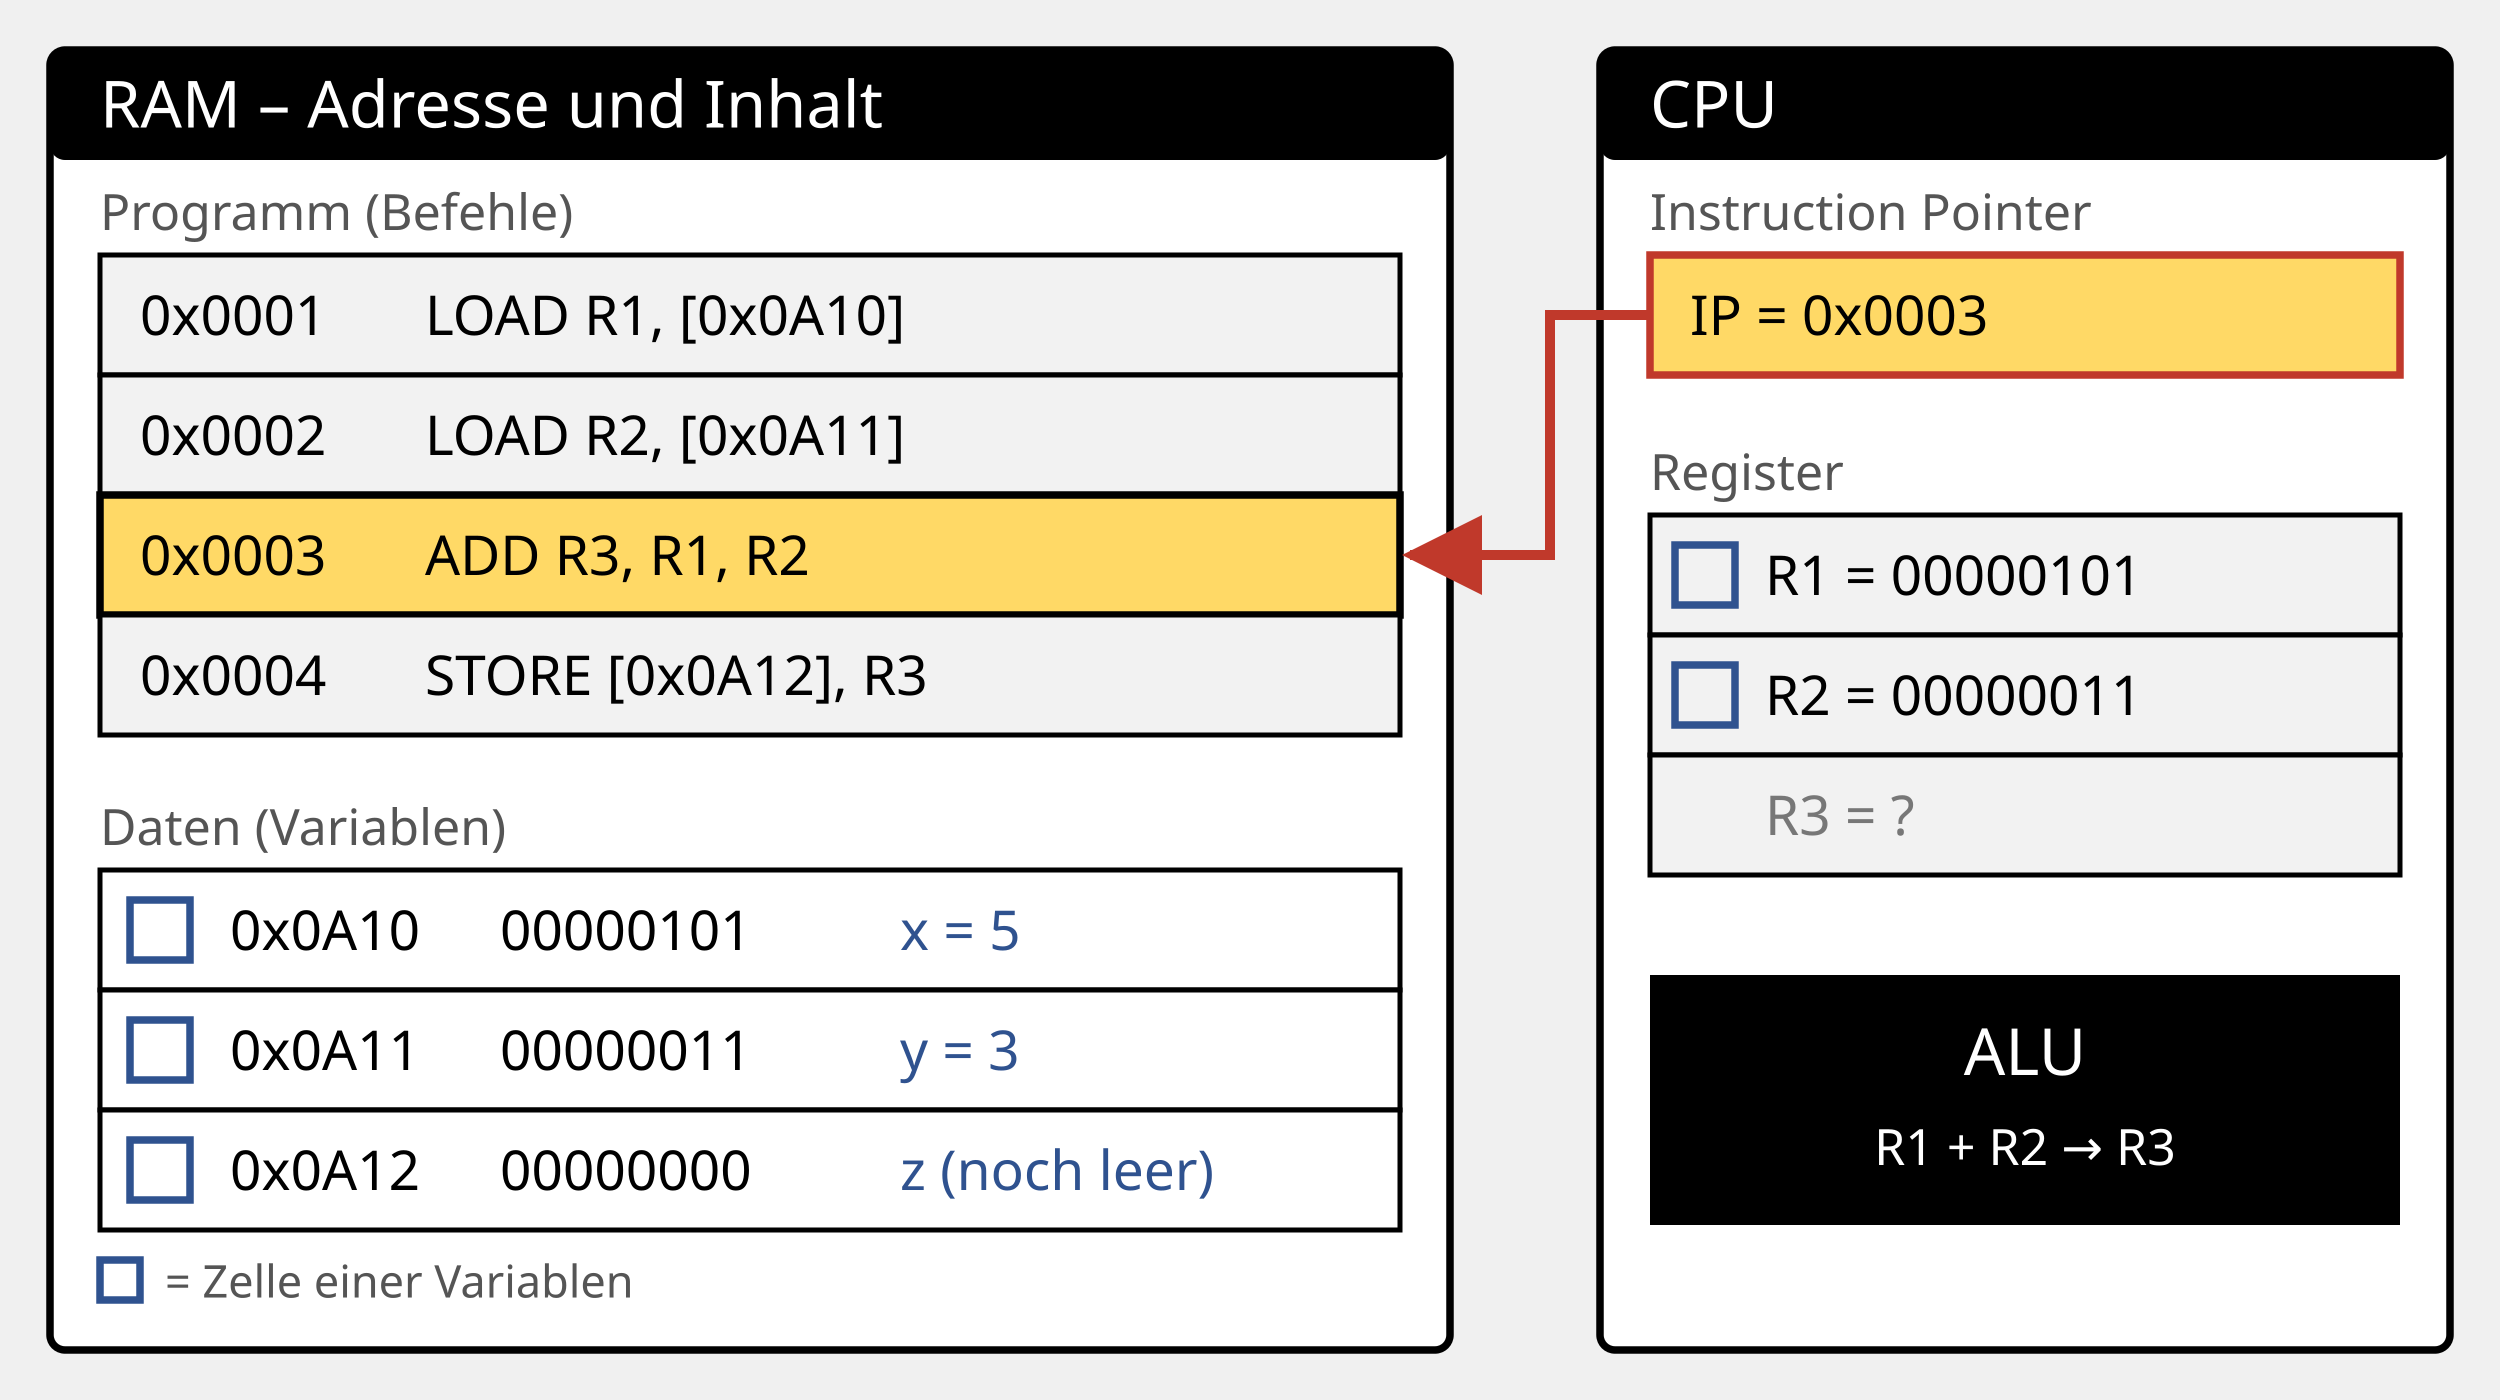
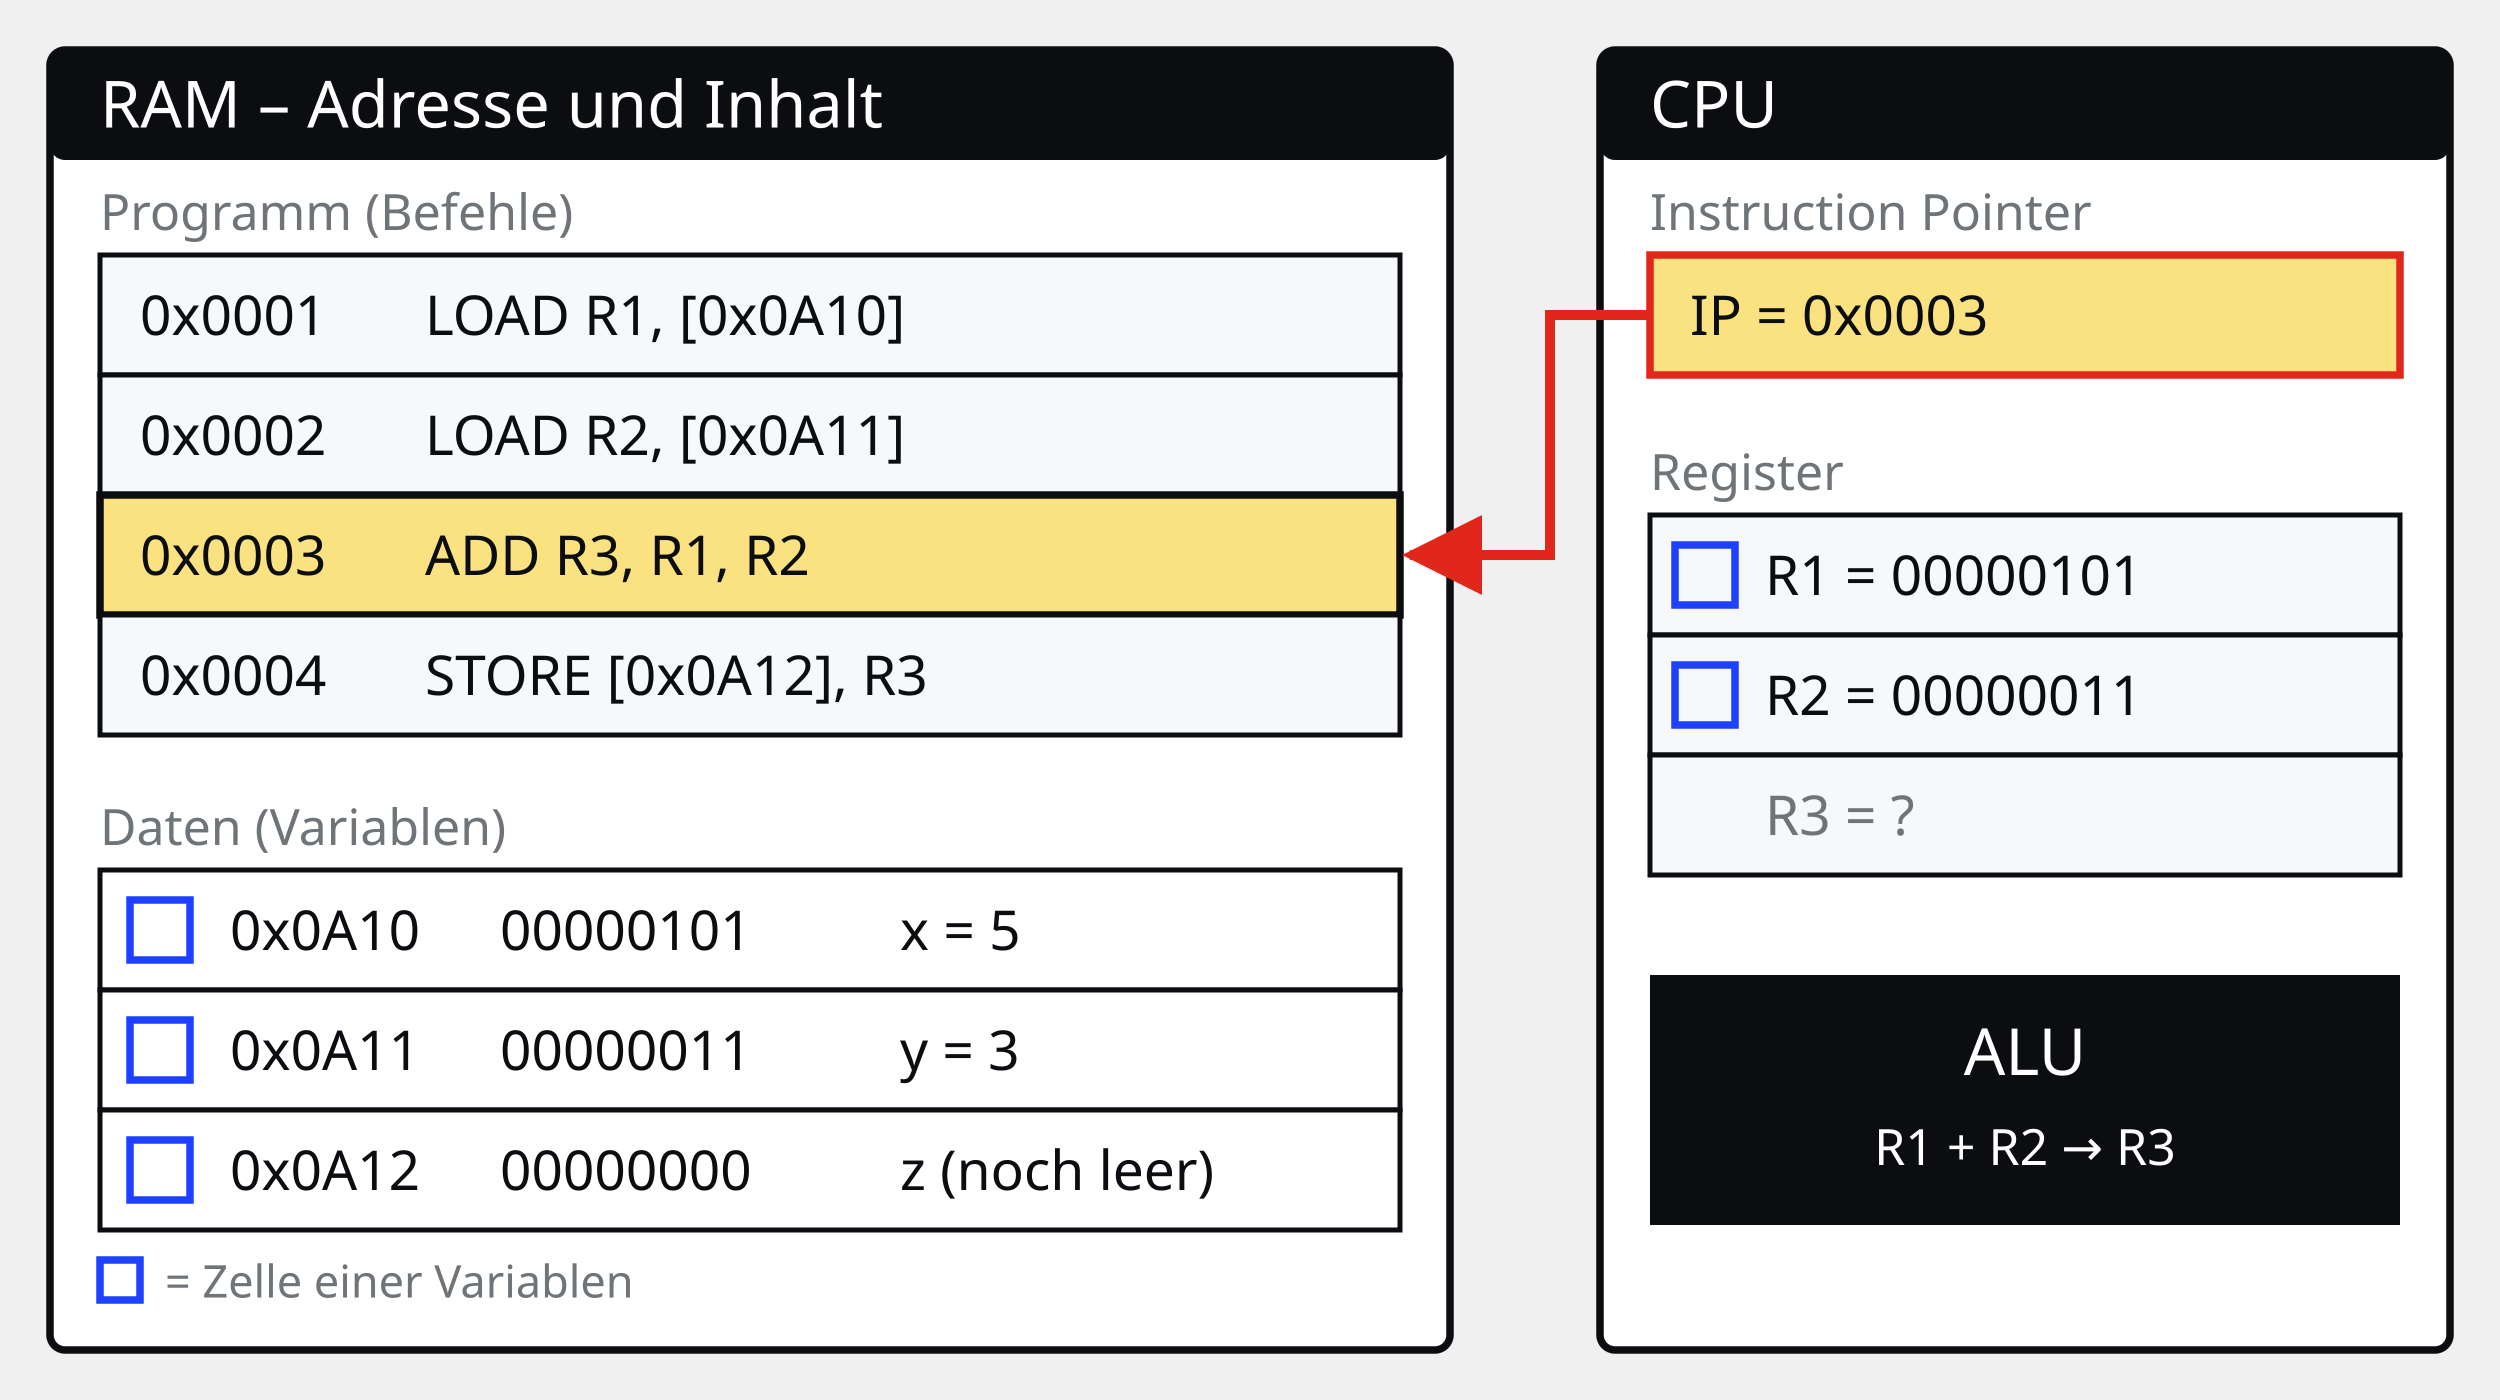
- <svg xmlns="http://www.w3.org/2000/svg" width="1000" height="560" viewBox="0 0 1000 560" font-family="DIN Pro Regular,DIN Pro Regular_MSFontService,sans-serif" style="font-variant-ligatures:none;font-feature-settings:'liga' 0,'clig' 0">
+ <svg xmlns="http://www.w3.org/2000/svg" width="100%" height="auto" viewBox="0 0 1000 560" font-family="DIN Pro Regular,DIN Pro Regular_MSFontService,sans-serif" style="font-variant-ligatures:none;font-feature-settings:'liga' 0,'clig' 0">
  <defs>
    <marker id="arr" viewBox="0 0 10 10" refX="9" refY="5" markerWidth="8" markerHeight="8" orient="auto-start-reverse">
-       <path d="M0,0 L10,5 L0,10 z" fill="#C0392B" />
+       <path d="M0,0 L10,5 L0,10 z" fill="var(--signal-red, #E1261C)" />
    </marker>
  </defs>
-   <style>text{font-variant-ligatures:none;font-feature-settings:'liga' 0,'clig' 0}</style>
-   <rect x="20" y="20" width="560" height="520" rx="6" fill="#FFFFFF" stroke="#000000" stroke-width="3" />
-   <rect x="20" y="20" width="560" height="44" rx="6" fill="#000000" />
-   <text x="40" y="51" font-size="26" fill="#FFFFFF" font-variant-ligatures="none">RAM – Adresse und Inhalt</text>
-   <text x="40" y="92" font-size="20" fill="#555555" font-variant-ligatures="none">Programm (Befehle)</text>
+   <style>svg{display:block;width:100%;height:auto}text{font-variant-ligatures:none;font-feature-settings:'liga' 0,'clig' 0}</style>
+   <rect x="20" y="20" width="560" height="520" rx="6" fill="var(--bone, #FFFFFF)" stroke="var(--ink, #0B0D10)" stroke-width="3" />
+   <rect x="20" y="20" width="560" height="44" rx="6" fill="var(--ink, #0B0D10)" />
+   <text x="40" y="51" font-size="26" fill="var(--bone, #FFFFFF)" font-variant-ligatures="none">RAM – Adresse und Inhalt</text>
+   <text x="40" y="92" font-size="20" fill="var(--concrete, #6F7479)" font-variant-ligatures="none">Programm (Befehle)</text>
  <g font-size="22" font-variant-ligatures="none">
-     <rect x="40" y="102" width="520" height="48" fill="#F2F2F2" stroke="#000000" stroke-width="2" />
-     <text x="56" y="134" fill="#000000">0x0001</text>
-     <text x="170" y="134" fill="#000000">LOAD  R1, [0x0A10]</text>
-     <rect x="40" y="150" width="520" height="48" fill="#F2F2F2" stroke="#000000" stroke-width="2" />
-     <text x="56" y="182" fill="#000000">0x0002</text>
-     <text x="170" y="182" fill="#000000">LOAD  R2, [0x0A11]</text>
-     <rect x="40" y="198" width="520" height="48" fill="#FFD966" stroke="#000000" stroke-width="3" />
-     <text x="56" y="230" fill="#000000">0x0003</text>
-     <text x="170" y="230" fill="#000000">ADD   R3, R1, R2</text>
-     <rect x="40" y="246" width="520" height="48" fill="#F2F2F2" stroke="#000000" stroke-width="2" />
-     <text x="56" y="278" fill="#000000">0x0004</text>
-     <text x="170" y="278" fill="#000000">STORE [0x0A12], R3</text>
+     <rect x="40" y="102" width="520" height="48" fill="var(--paper, #F7F8F9)" stroke="var(--ink, #0B0D10)" stroke-width="2" />
+     <text x="56" y="134" fill="var(--ink, #0B0D10)">0x0001</text>
+     <text x="170" y="134" fill="var(--ink, #0B0D10)">LOAD  R1, [0x0A10]</text>
+     <rect x="40" y="150" width="520" height="48" fill="var(--paper, #F7F8F9)" stroke="var(--ink, #0B0D10)" stroke-width="2" />
+     <text x="56" y="182" fill="var(--ink, #0B0D10)">0x0002</text>
+     <text x="170" y="182" fill="var(--ink, #0B0D10)">LOAD  R2, [0x0A11]</text>
+     <rect x="40" y="198" width="520" height="48" fill="var(--signal-yellow-50, #FAE280)" stroke="var(--ink, #0B0D10)" stroke-width="3" />
+     <text x="56" y="230" fill="var(--ink, #0B0D10)">0x0003</text>
+     <text x="170" y="230" fill="var(--ink, #0B0D10)">ADD   R3, R1, R2</text>
+     <rect x="40" y="246" width="520" height="48" fill="var(--paper, #F7F8F9)" stroke="var(--ink, #0B0D10)" stroke-width="2" />
+     <text x="56" y="278" fill="var(--ink, #0B0D10)">0x0004</text>
+     <text x="170" y="278" fill="var(--ink, #0B0D10)">STORE [0x0A12], R3</text>
  </g>
-   <text x="40" y="338" font-size="20" fill="#555555" font-variant-ligatures="none">Daten (Variablen)</text>
+   <text x="40" y="338" font-size="20" fill="var(--concrete, #6F7479)" font-variant-ligatures="none">Daten (Variablen)</text>
  <g font-size="22" font-variant-ligatures="none">
-     <rect x="40" y="348" width="520" height="48" fill="#FFFFFF" stroke="#000000" stroke-width="2" />
-     <rect x="52" y="360" width="24" height="24" fill="none" stroke="#2F528F" stroke-width="3" />
-     <text x="92" y="380" fill="#000000">0x0A10</text>
-     <text x="200" y="380" fill="#000000">00000101</text>
-     <text x="360" y="380" fill="#2F528F">x = 5</text>
-     <rect x="40" y="396" width="520" height="48" fill="#FFFFFF" stroke="#000000" stroke-width="2" />
-     <rect x="52" y="408" width="24" height="24" fill="none" stroke="#2F528F" stroke-width="3" />
-     <text x="92" y="428" fill="#000000">0x0A11</text>
-     <text x="200" y="428" fill="#000000">00000011</text>
-     <text x="360" y="428" fill="#2F528F">y = 3</text>
-     <rect x="40" y="444" width="520" height="48" fill="#FFFFFF" stroke="#000000" stroke-width="2" />
-     <rect x="52" y="456" width="24" height="24" fill="none" stroke="#2F528F" stroke-width="3" />
-     <text x="92" y="476" fill="#000000">0x0A12</text>
-     <text x="200" y="476" fill="#000000">00000000</text>
-     <text x="360" y="476" fill="#2F528F">z (noch leer)</text>
+     <rect x="40" y="348" width="520" height="48" fill="var(--bone, #FFFFFF)" stroke="var(--ink, #0B0D10)" stroke-width="2" />
+     <rect x="52" y="360" width="24" height="24" fill="none" stroke="var(--signal-blue, #1E40FF)" stroke-width="3" />
+     <text x="92" y="380" fill="var(--ink, #0B0D10)">0x0A10</text>
+     <text x="200" y="380" fill="var(--ink, #0B0D10)">00000101</text>
+     <text x="360" y="380" fill="var(--ink, #0B0D10)">x = 5</text>
+     <rect x="40" y="396" width="520" height="48" fill="var(--bone, #FFFFFF)" stroke="var(--ink, #0B0D10)" stroke-width="2" />
+     <rect x="52" y="408" width="24" height="24" fill="none" stroke="var(--signal-blue, #1E40FF)" stroke-width="3" />
+     <text x="92" y="428" fill="var(--ink, #0B0D10)">0x0A11</text>
+     <text x="200" y="428" fill="var(--ink, #0B0D10)">00000011</text>
+     <text x="360" y="428" fill="var(--ink, #0B0D10)">y = 3</text>
+     <rect x="40" y="444" width="520" height="48" fill="var(--bone, #FFFFFF)" stroke="var(--ink, #0B0D10)" stroke-width="2" />
+     <rect x="52" y="456" width="24" height="24" fill="none" stroke="var(--signal-blue, #1E40FF)" stroke-width="3" />
+     <text x="92" y="476" fill="var(--ink, #0B0D10)">0x0A12</text>
+     <text x="200" y="476" fill="var(--ink, #0B0D10)">00000000</text>
+     <text x="360" y="476" fill="var(--ink, #0B0D10)">z (noch leer)</text>
  </g>
-   <rect x="40" y="504" width="16" height="16" fill="none" stroke="#2F528F" stroke-width="3" />
-   <text x="66" y="519" font-size="18" fill="#555555" font-variant-ligatures="none">= Zelle einer Variablen</text>
-   <rect x="640" y="20" width="340" height="520" rx="6" fill="#FFFFFF" stroke="#000000" stroke-width="3" />
-   <rect x="640" y="20" width="340" height="44" rx="6" fill="#000000" />
-   <text x="660" y="51" font-size="26" fill="#FFFFFF" font-variant-ligatures="none">CPU</text>
-   <text x="660" y="92" font-size="20" fill="#555555" font-variant-ligatures="none">Instruction Pointer</text>
-   <rect x="660" y="102" width="300" height="48" fill="#FFD966" stroke="#C0392B" stroke-width="3" />
-   <text x="676" y="134" font-size="22" fill="#000000" font-variant-ligatures="none">IP = 0x0003</text>
-   <text x="660" y="196" font-size="20" fill="#555555" font-variant-ligatures="none">Register</text>
+   <rect x="40" y="504" width="16" height="16" fill="none" stroke="var(--signal-blue, #1E40FF)" stroke-width="3" />
+   <text x="66" y="519" font-size="18" fill="var(--concrete, #6F7479)" font-variant-ligatures="none">= Zelle einer Variablen</text>
+   <rect x="640" y="20" width="340" height="520" rx="6" fill="var(--bone, #FFFFFF)" stroke="var(--ink, #0B0D10)" stroke-width="3" />
+   <rect x="640" y="20" width="340" height="44" rx="6" fill="var(--ink, #0B0D10)" />
+   <text x="660" y="51" font-size="26" fill="var(--bone, #FFFFFF)" font-variant-ligatures="none">CPU</text>
+   <text x="660" y="92" font-size="20" fill="var(--concrete, #6F7479)" font-variant-ligatures="none">Instruction Pointer</text>
+   <rect x="660" y="102" width="300" height="48" fill="var(--signal-yellow-50, #FAE280)" stroke="var(--signal-red, #E1261C)" stroke-width="3" />
+   <text x="676" y="134" font-size="22" fill="var(--ink, #0B0D10)" font-variant-ligatures="none">IP = 0x0003</text>
+   <text x="660" y="196" font-size="20" fill="var(--concrete, #6F7479)" font-variant-ligatures="none">Register</text>
  <g font-size="22" font-variant-ligatures="none">
-     <rect x="660" y="206" width="300" height="48" fill="#F2F2F2" stroke="#000000" stroke-width="2" />
-     <rect x="670" y="218" width="24" height="24" fill="none" stroke="#2F528F" stroke-width="3" />
-     <text x="706" y="238" fill="#000000">R1 = 00000101</text>
-     <rect x="660" y="254" width="300" height="48" fill="#F2F2F2" stroke="#000000" stroke-width="2" />
-     <rect x="670" y="266" width="24" height="24" fill="none" stroke="#2F528F" stroke-width="3" />
-     <text x="706" y="286" fill="#000000">R2 = 00000011</text>
-     <rect x="660" y="302" width="300" height="48" fill="#F2F2F2" stroke="#000000" stroke-width="2" />
-     <text x="706" y="334" fill="#777777">R3 = ?</text>
+     <rect x="660" y="206" width="300" height="48" fill="var(--paper, #F7F8F9)" stroke="var(--ink, #0B0D10)" stroke-width="2" />
+     <rect x="670" y="218" width="24" height="24" fill="none" stroke="var(--signal-blue, #1E40FF)" stroke-width="3" />
+     <text x="706" y="238" fill="var(--ink, #0B0D10)">R1 = 00000101</text>
+     <rect x="660" y="254" width="300" height="48" fill="var(--paper, #F7F8F9)" stroke="var(--ink, #0B0D10)" stroke-width="2" />
+     <rect x="670" y="266" width="24" height="24" fill="none" stroke="var(--signal-blue, #1E40FF)" stroke-width="3" />
+     <text x="706" y="286" fill="var(--ink, #0B0D10)">R2 = 00000011</text>
+     <rect x="660" y="302" width="300" height="48" fill="var(--paper, #F7F8F9)" stroke="var(--ink, #0B0D10)" stroke-width="2" />
+     <text x="706" y="334" fill="var(--concrete, #6F7479)">R3 = ?</text>
  </g>
-   <rect x="660" y="390" width="300" height="100" fill="#000000" />
-   <text x="810" y="430" font-size="26" fill="#FFFFFF" text-anchor="middle" font-variant-ligatures="none">ALU</text>
-   <text x="810" y="466" font-size="20" fill="#FFFFFF" text-anchor="middle" font-variant-ligatures="none">R1 + R2 → R3</text>
-   <path d="M660,126 L620,126 L620,222 L564,222" fill="none" stroke="#C0392B" stroke-width="4" marker-end="url(#arr)" />
+   <rect x="660" y="390" width="300" height="100" fill="var(--ink, #0B0D10)" />
+   <text x="810" y="430" font-size="26" fill="var(--bone, #FFFFFF)" text-anchor="middle" font-variant-ligatures="none">ALU</text>
+   <text x="810" y="466" font-size="20" fill="var(--bone, #FFFFFF)" text-anchor="middle" font-variant-ligatures="none">R1 + R2 → R3</text>
+   <path d="M660,126 L620,126 L620,222 L564,222" fill="none" stroke="var(--signal-red, #E1261C)" stroke-width="4" marker-end="url(#arr)" />
</svg>
